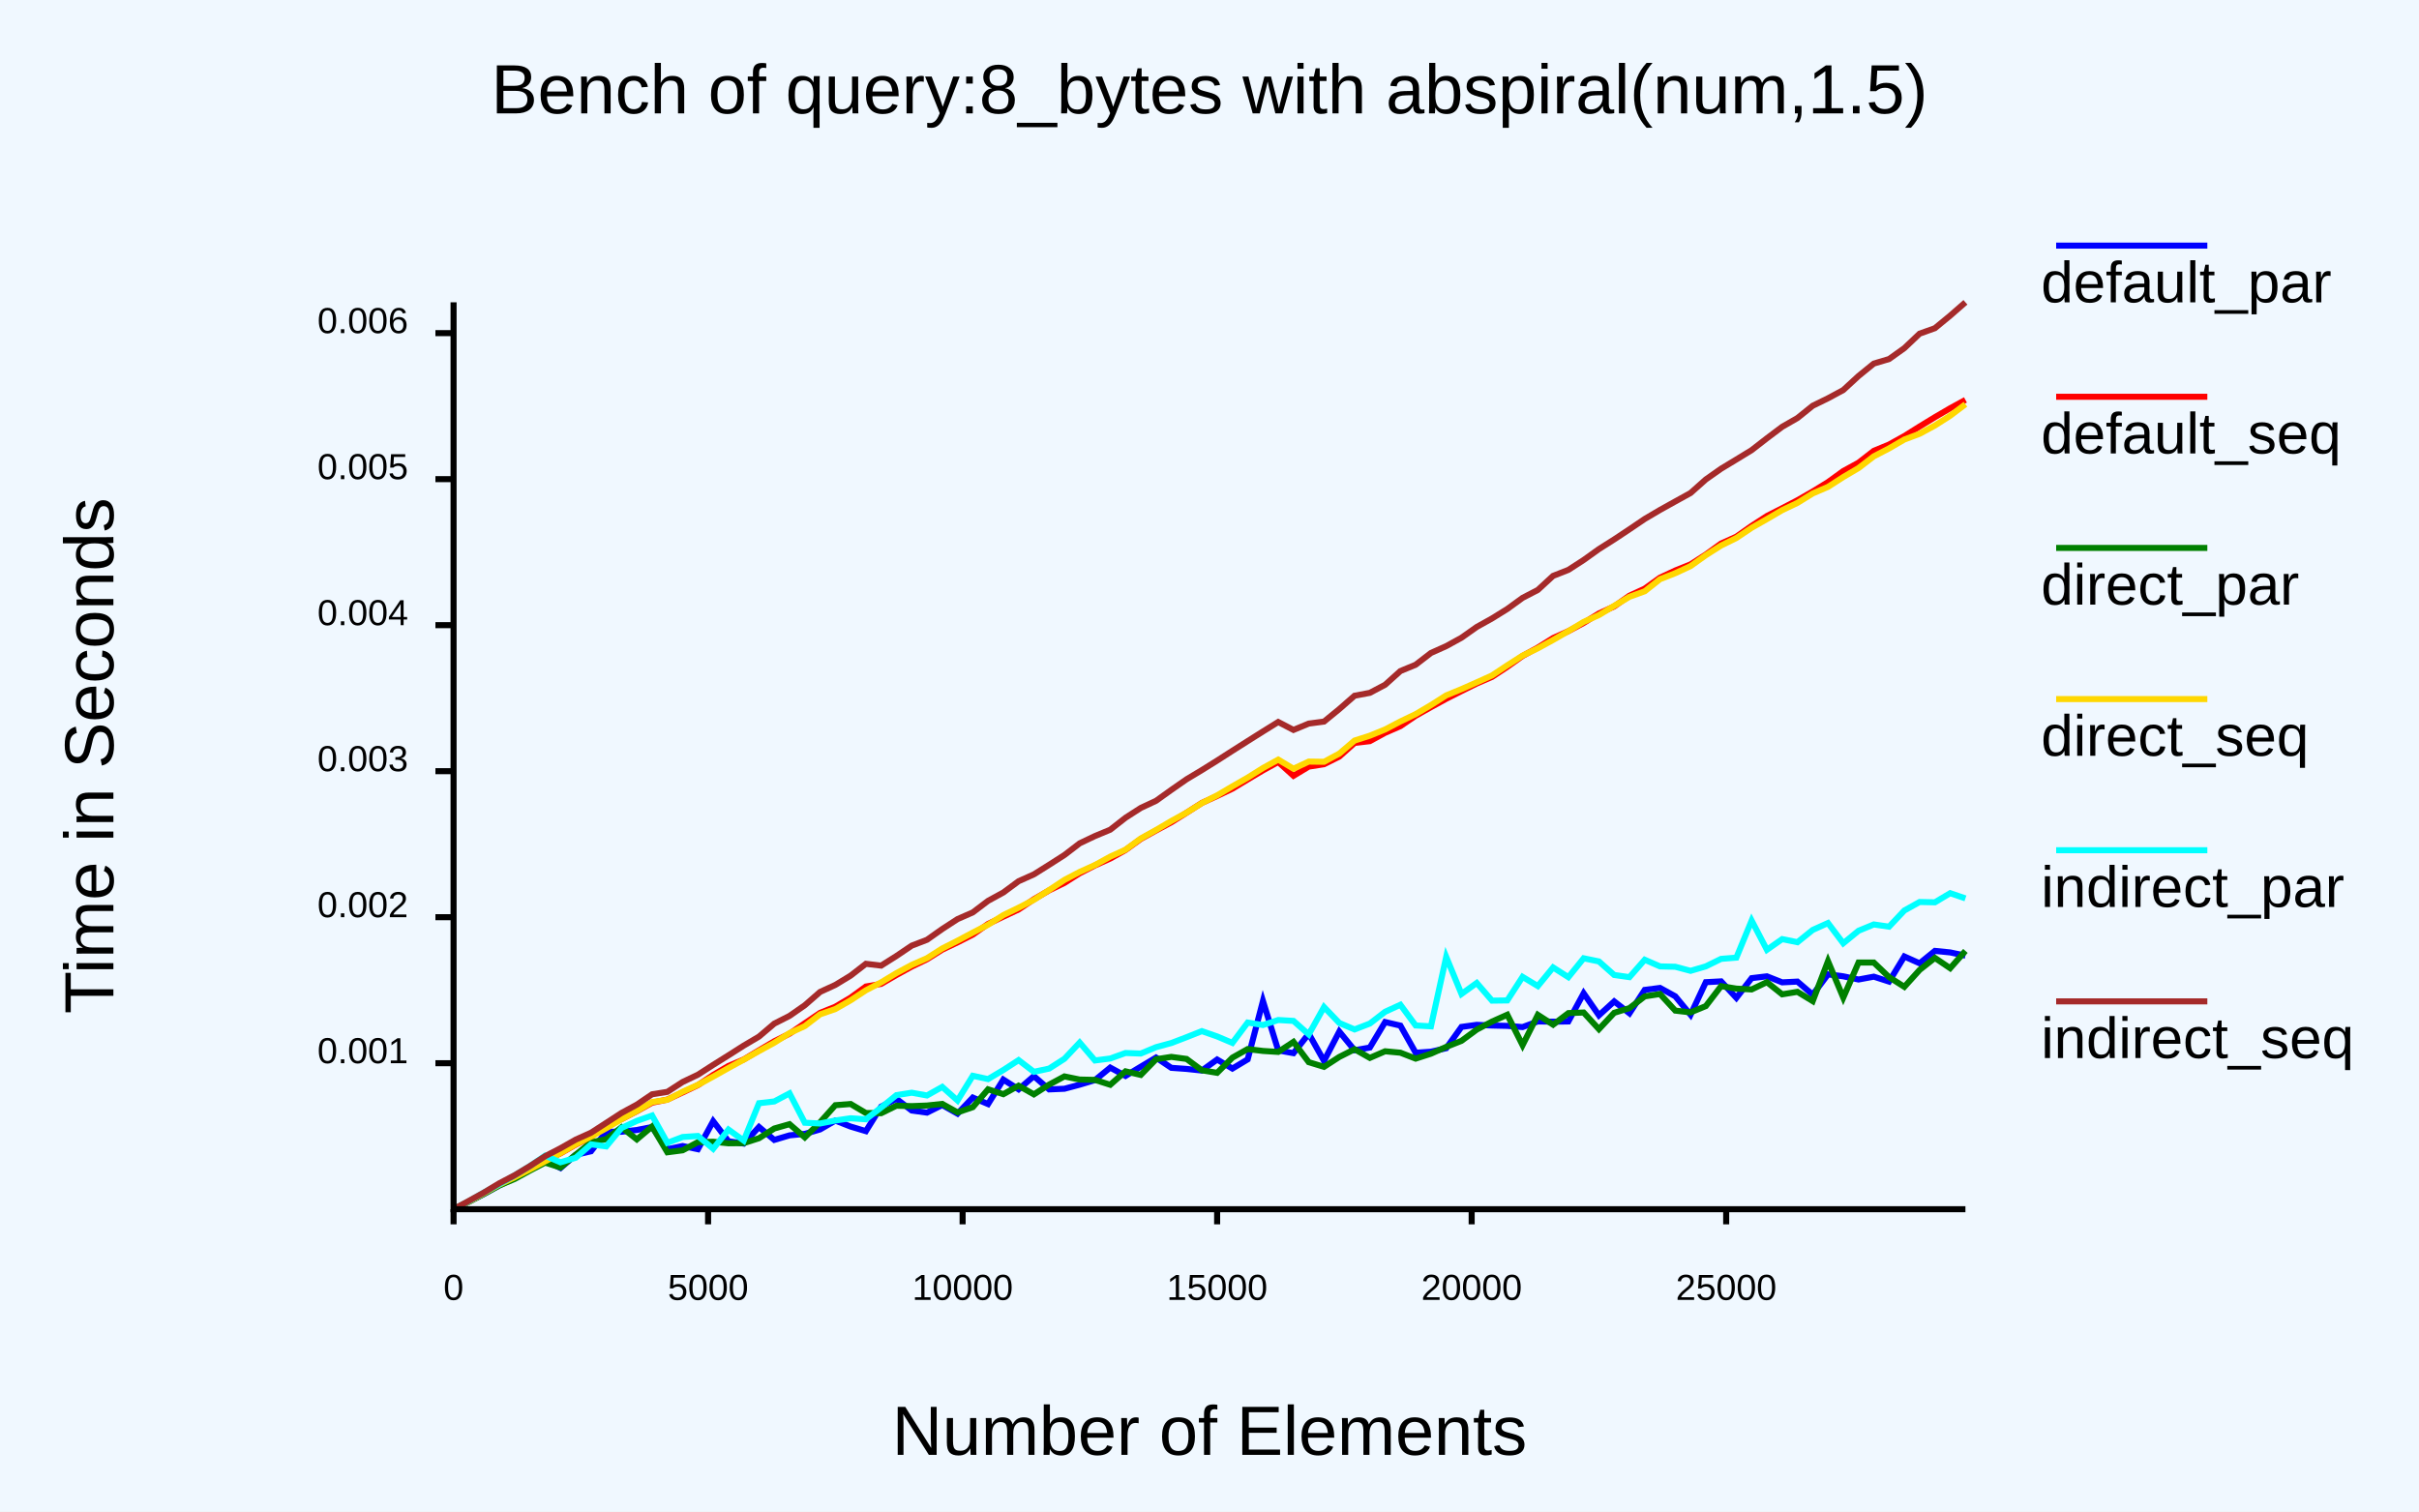
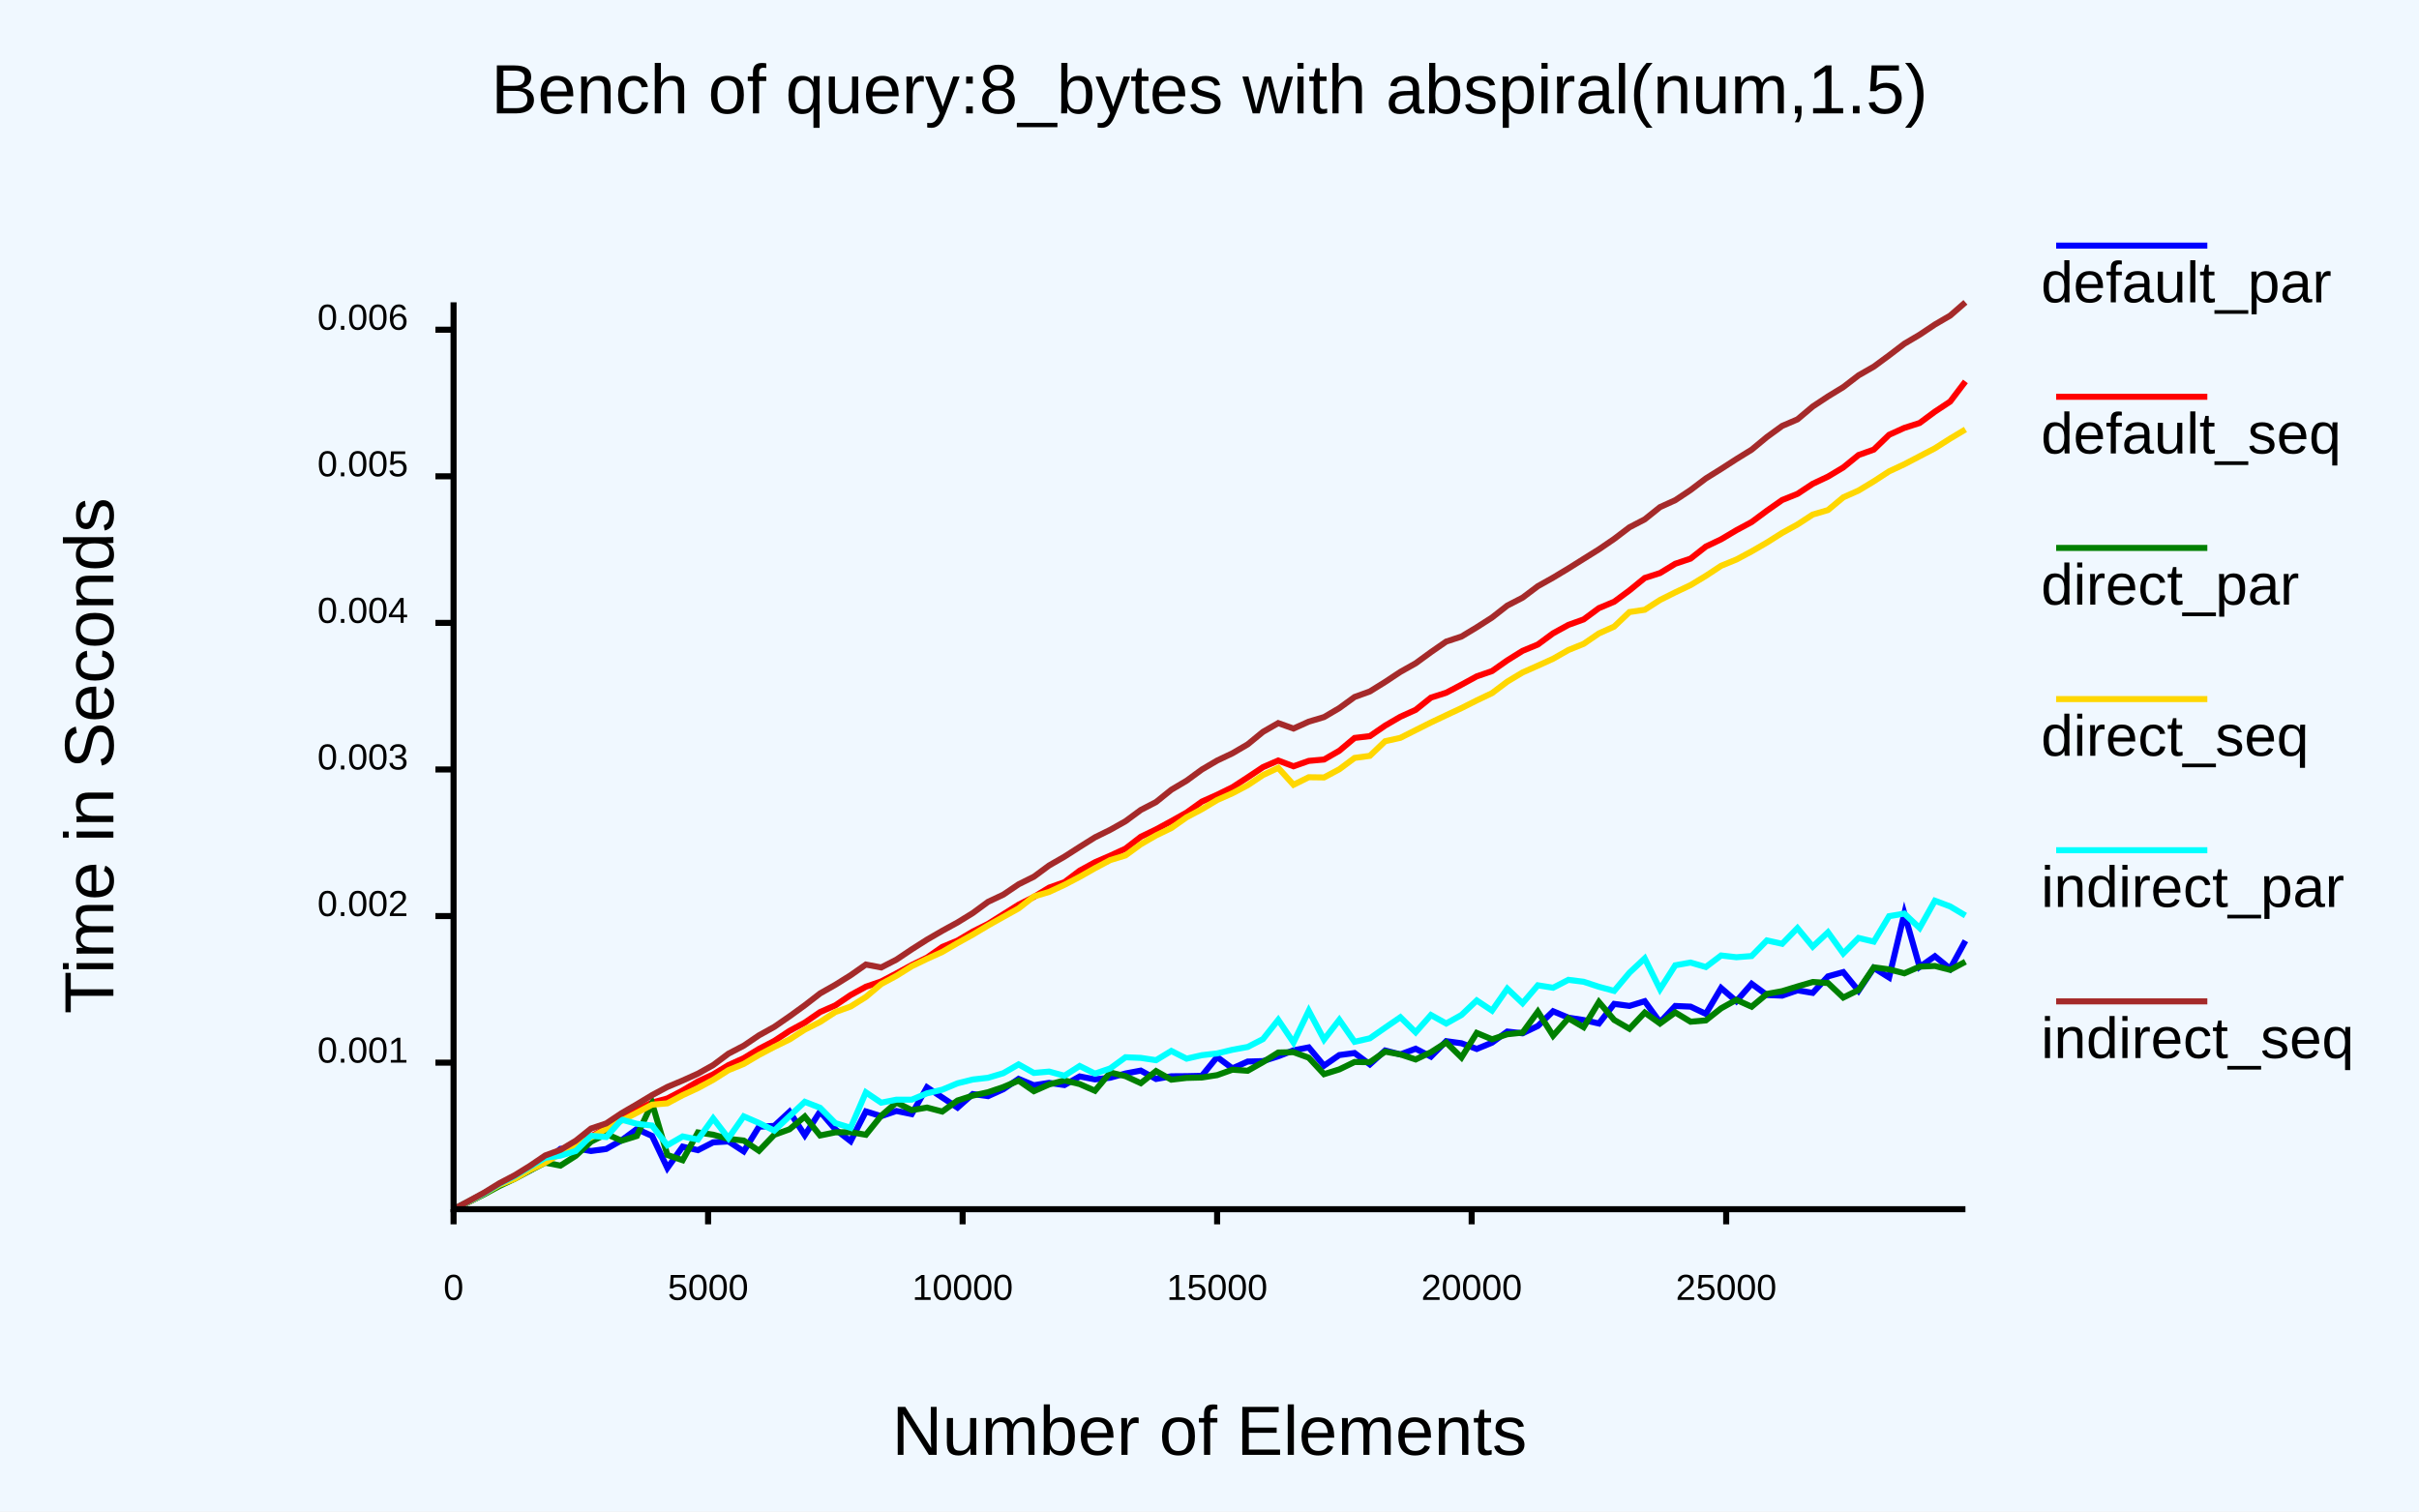
<svg xmlns="http://www.w3.org/2000/svg" class="poloto" width="800" height="500" viewBox="0 0 800 500">
  <style>.poloto {
                    font-family: "Arial";
                    stroke-width:2;
                    }
                    .poloto_text{fill: var(--poloto_fg_color,black);  }
                    .poloto_axis_lines{stroke: var(--poloto_fg_color,black);stoke-width:3;fill:none}
                    .poloto_background{fill: var(--poloto_bg_color,aliceblue); }
                    .poloto0stroke{stroke:  var(--poloto_color0,blue); }
                    .poloto1stroke{stroke:  var(--poloto_color1,red); }
                    .poloto2stroke{stroke:  var(--poloto_color2,green); }
                    .poloto3stroke{stroke:  var(--poloto_color3,gold); }
                    .poloto4stroke{stroke:  var(--poloto_color4,aqua); }
                    .poloto5stroke{stroke:  var(--poloto_color5,brown); }
                    .poloto6stroke{stroke:  var(--poloto_color6,lime); }
                    .poloto7stroke{stroke:  var(--poloto_color7,chocolate); }
                    .poloto0fill{fill:var(--poloto_color0,blue);}
                    .poloto1fill{fill:var(--poloto_color1,red);}
                    .poloto2fill{fill:var(--poloto_color2,green);}
                    .poloto3fill{fill:var(--poloto_color3,gold);}
                    .poloto4fill{fill:var(--poloto_color4,aqua);}
                    .poloto5fill{fill:var(--poloto_color5,brown);}
                    .poloto6fill{fill:var(--poloto_color6,lime);}
                    .poloto7fill{fill:var(--poloto_color7,chocolate);}</style>
  <rect class="poloto_background" fill="white" x="0" y="0" width="800" height="500" />
  <line class="poloto_axis_lines" stroke="black" x1="150" x2="150" y1="400" y2="405" />
  <text class="poloto_text" alignment-baseline="start" text-anchor="middle" x="150" y="430">0</text>
  <line class="poloto_axis_lines" stroke="black" x1="234.175" x2="234.175" y1="400" y2="405" />
  <text class="poloto_text" alignment-baseline="start" text-anchor="middle" x="234.175" y="430">5000</text>
  <line class="poloto_axis_lines" stroke="black" x1="318.35" x2="318.35" y1="400" y2="405" />
  <text class="poloto_text" alignment-baseline="start" text-anchor="middle" x="318.35" y="430">10000</text>
  <line class="poloto_axis_lines" stroke="black" x1="402.525" x2="402.525" y1="400" y2="405" />
  <text class="poloto_text" alignment-baseline="start" text-anchor="middle" x="402.525" y="430">15000</text>
  <line class="poloto_axis_lines" stroke="black" x1="486.7" x2="486.7" y1="400" y2="405" />
  <text class="poloto_text" alignment-baseline="start" text-anchor="middle" x="486.7" y="430">20000</text>
  <line class="poloto_axis_lines" stroke="black" x1="570.875" x2="570.875" y1="400" y2="405" />
  <text class="poloto_text" alignment-baseline="start" text-anchor="middle" x="570.875" y="430">25000</text>
-   <line class="poloto_axis_lines" stroke="black" x1="150" x2="144" y1="351.704" y2="351.704" />
-   <text class="poloto_text" alignment-baseline="middle" text-anchor="end" x="135" y="351.704">0.001</text>
-   <line class="poloto_axis_lines" stroke="black" x1="150" x2="144" y1="303.403" y2="303.403" />
-   <text class="poloto_text" alignment-baseline="middle" text-anchor="end" x="135" y="303.403">0.002</text>
-   <line class="poloto_axis_lines" stroke="black" x1="150" x2="144" y1="255.101" y2="255.101" />
-   <text class="poloto_text" alignment-baseline="middle" text-anchor="end" x="135" y="255.101">0.003</text>
-   <line class="poloto_axis_lines" stroke="black" x1="150" x2="144" y1="206.8" y2="206.8" />
-   <text class="poloto_text" alignment-baseline="middle" text-anchor="end" x="135" y="206.8">0.004</text>
-   <line class="poloto_axis_lines" stroke="black" x1="150" x2="144" y1="158.499" y2="158.499" />
-   <text class="poloto_text" alignment-baseline="middle" text-anchor="end" x="135" y="158.499">0.005</text>
-   <line class="poloto_axis_lines" stroke="black" x1="150" x2="144" y1="110.197" y2="110.197" />
-   <text class="poloto_text" alignment-baseline="middle" text-anchor="end" x="135" y="110.197">0.006</text>
+   <line class="poloto_axis_lines" stroke="black" x1="150" x2="144" y1="351.516" y2="351.516" />
+   <text class="poloto_text" alignment-baseline="middle" text-anchor="end" x="135" y="351.516">0.001</text>
+   <line class="poloto_axis_lines" stroke="black" x1="150" x2="144" y1="303.027" y2="303.027" />
+   <text class="poloto_text" alignment-baseline="middle" text-anchor="end" x="135" y="303.027">0.002</text>
+   <line class="poloto_axis_lines" stroke="black" x1="150" x2="144" y1="254.537" y2="254.537" />
+   <text class="poloto_text" alignment-baseline="middle" text-anchor="end" x="135" y="254.537">0.003</text>
+   <line class="poloto_axis_lines" stroke="black" x1="150" x2="144" y1="206.048" y2="206.048" />
+   <text class="poloto_text" alignment-baseline="middle" text-anchor="end" x="135" y="206.048">0.004</text>
+   <line class="poloto_axis_lines" stroke="black" x1="150" x2="144" y1="157.558" y2="157.558" />
+   <text class="poloto_text" alignment-baseline="middle" text-anchor="end" x="135" y="157.558">0.005</text>
+   <line class="poloto_axis_lines" stroke="black" x1="150" x2="144" y1="109.069" y2="109.069" />
+   <text class="poloto_text" alignment-baseline="middle" text-anchor="end" x="135" y="109.069">0.006</text>
  <text class="poloto_text" alignment-baseline="middle" text-anchor="start" font-size="large" x="675" y="100">default_par</text>
  <line class="poloto0stroke" stroke="black" x1="680" x2="730" y1="81.25" y2="81.25" />
-   <polyline class="poloto0stroke" fill="none" stroke="black" points="650,316.12 644.949,315.053 639.899,314.549 634.848,318.657 629.798,316.396 624.747,324.702 619.697,323.074 614.646,324.016 609.596,322.96 604.545,322.315 599.495,329.036 594.444,324.706 589.394,324.956 584.343,322.96 579.293,323.563 574.242,330.085 569.192,324.632 564.141,324.899 559.091,335.672 554.04,329.57 548.99,326.799 543.939,327.451 538.889,335.196 533.838,331.26 528.788,335.867 523.737,328.572 518.687,337.887 513.636,337.967 508.586,337.884 503.535,339.747 498.485,339.353 493.434,339.241 488.384,339.005 483.333,339.697 478.283,346.748 473.232,347.893 468.182,348.244 463.131,339.262 458.081,338.09 453.03,346.518 447.98,347.416 442.929,341.234 437.879,350.95 432.828,341.958 427.778,348.38 422.727,347.469 417.677,331.124 412.626,350.44 407.576,353.471 402.525,350.49 397.475,354.127 392.424,353.594 387.374,353.234 382.323,349.84 377.273,352.855 372.222,355.905 367.172,353.158 362.121,357.29 357.071,358.802 352.02,360.153 346.97,360.368 341.919,355.977 336.869,360.345 331.818,357.119 326.768,365.212 321.717,363.077 316.667,368.382 311.616,365.538 306.566,368.045 301.515,367.35 296.465,363.493 291.414,366.062 286.364,374.178 281.313,372.663 276.263,370.69 271.212,373.611 266.162,375.079 261.111,375.568 256.061,377.073 251.01,372.798 245.96,378.276 240.909,377.516 235.859,370.885 230.808,380.15 225.758,379.098 220.707,380.15 215.657,372.784 210.606,373.801 205.556,374.379 200.505,374.358 195.455,380.836 190.404,382.004 185.354,386.37 180.303,383.853 175.253,386.736 170.202,389.634 165.152,392.118 160.101,394.931 155.051,397.472 150,400 " />
+   <polyline class="poloto0stroke" fill="none" stroke="black" points="650,311.209 644.949,320.444 639.899,316.315 634.848,319.879 629.798,302.16 624.747,323.349 619.697,320.18 614.646,327.741 609.596,321.568 604.545,322.978 599.495,328.435 594.444,327.605 589.394,329.346 584.343,329.15 579.293,325.429 574.242,331.202 569.192,326.83 564.141,335.378 559.091,332.988 554.04,332.77 548.99,338.159 543.939,331.194 538.889,332.752 533.838,332.086 528.788,338.569 523.737,337.422 518.687,336.638 513.636,334.518 508.586,339.393 503.535,341.812 498.485,341.231 493.434,344.908 488.384,346.984 483.333,345.104 478.283,344.418 473.232,349.528 468.182,346.907 463.131,348.794 458.081,347.504 453.03,352.091 447.98,348.339 442.929,349.009 437.879,352.517 432.828,346.467 427.778,347.445 422.727,349.42 417.677,351.011 412.626,351.152 407.576,353.411 402.525,349.657 397.475,355.877 392.424,355.99 387.374,356.028 382.323,356.91 377.273,354.153 372.222,355.103 367.172,356.495 362.121,357.048 357.071,356.073 352.02,358.928 346.97,358.208 341.919,358.988 336.869,356.893 331.818,360.31 326.768,362.594 321.717,361.915 316.667,366.396 311.616,363.037 306.566,359.68 301.515,368.53 296.465,367.501 291.414,369.219 286.364,367.665 281.313,377.496 276.263,373.59 271.212,367.695 266.162,375.531 261.111,367.762 256.061,372.44 251.01,372.711 245.96,380.868 240.909,377.573 235.859,377.879 230.808,380.462 225.758,379.313 220.707,386.374 215.657,375.761 210.606,373.476 205.556,377.212 200.505,380.068 195.455,380.744 190.404,379.856 185.354,380.039 180.303,384.277 175.253,387.162 170.202,389.835 165.152,391.898 160.101,394.946 155.051,397.579 150,399.999 " />
  <text class="poloto_text" alignment-baseline="middle" text-anchor="start" font-size="large" x="675" y="150">default_seq</text>
  <line class="poloto1stroke" stroke="black" x1="680" x2="730" y1="131.25" y2="131.25" />
-   <polyline class="poloto1stroke" fill="none" stroke="black" points="650,132.286 644.949,135.05 639.899,137.999 634.848,141.081 629.798,144.24 624.747,147.044 619.697,149.134 614.646,153.052 609.596,155.823 604.545,159.479 599.495,162.584 594.444,165.48 589.394,168.117 584.343,170.69 579.293,173.965 574.242,177.522 569.192,179.796 564.141,183.442 559.091,186.695 554.04,188.718 548.99,191.083 543.939,194.714 538.889,197.048 533.838,200.594 528.788,202.931 523.737,206.068 518.687,208.778 513.636,211.052 508.586,214.214 503.535,216.991 498.485,220.576 493.434,223.916 488.384,226.1 483.333,228.602 478.283,231.155 473.232,233.926 468.182,236.767 463.131,240.202 458.081,242.408 453.03,245.165 447.98,245.765 442.929,250.277 437.879,252.796 432.828,253.591 427.778,256.631 422.727,252.056 417.677,254.838 412.626,257.845 407.576,260.892 402.525,263.303 397.475,265.605 392.424,268.839 387.374,272.005 382.323,274.726 377.273,277.519 372.222,281.182 367.172,283.998 362.121,286.277 357.071,288.861 352.02,292.065 346.97,294.522 341.919,297.465 336.869,300.85 331.818,303.216 326.768,305.636 321.717,309.165 316.667,311.735 311.616,314.138 306.566,317.314 301.515,319.75 296.465,322.521 291.414,325.465 286.364,326.333 281.313,330.023 276.263,333.006 271.212,335.057 266.162,338.49 261.111,341.935 256.061,344.454 251.01,347.445 245.96,350.47 240.909,352.611 235.859,355.585 230.808,358.955 225.758,361.375 220.707,363.727 215.657,364.765 210.606,367.595 205.556,370.213 200.505,371.688 195.455,376.138 190.404,378.626 185.354,381.521 180.303,383.935 175.253,386.741 170.202,389.584 165.152,391.916 160.101,394.696 155.051,397.478 150,399.999 " />
+   <polyline class="poloto1stroke" fill="none" stroke="black" points="650,126.173 644.949,132.837 639.899,136.179 634.848,139.924 629.798,141.539 624.747,143.832 619.697,148.719 614.646,150.521 609.596,154.63 604.545,157.655 599.495,160.042 594.444,163.376 589.394,165.403 584.343,168.938 579.293,172.689 574.242,175.402 569.192,178.402 564.141,180.805 559.091,184.789 554.04,186.49 548.99,189.565 543.939,191.188 538.889,195.305 533.838,199.04 528.788,201.162 523.737,204.895 518.687,206.715 513.636,209.484 508.586,213.203 503.535,215.295 498.485,218.444 493.434,221.988 488.384,223.738 483.333,226.493 478.283,229.15 473.232,230.768 468.182,234.817 463.131,237.092 458.081,240.031 453.03,243.508 447.98,244.109 442.929,248.348 437.879,251.245 432.828,251.699 427.778,253.483 422.727,251.579 417.677,253.771 412.626,257.148 407.576,260.426 402.525,262.904 397.475,265.168 392.424,268.793 387.374,271.623 382.323,274.36 377.273,276.803 372.222,280.717 367.172,283.046 362.121,285.237 357.071,288.009 352.02,291.821 346.97,293.623 341.919,296.693 336.869,299.261 331.818,302.436 326.768,305.614 321.717,308.151 316.667,311.141 311.616,313.244 306.566,316.769 301.515,319.238 296.465,322.001 291.414,324.654 286.364,326.402 281.313,329.153 276.263,332.562 271.212,334.785 266.162,338.264 261.111,341.004 256.061,344.331 251.01,346.966 245.96,350.04 240.909,352.333 235.859,355.399 230.808,357.748 225.758,360.721 220.707,363.36 215.657,364.742 210.606,367.187 205.556,369.967 200.505,373.197 195.455,375.897 190.404,378.548 185.354,381.261 180.303,383.727 175.253,386.194 170.202,389.397 165.152,391.943 160.101,394.702 155.051,397.39 150,400 " />
  <text class="poloto_text" alignment-baseline="middle" text-anchor="start" font-size="large" x="675" y="200">direct_par</text>
  <line class="poloto2stroke" stroke="black" x1="680" x2="730" y1="181.25" y2="181.25" />
-   <polyline class="poloto2stroke" fill="none" stroke="black" points="650,314.559 644.949,320.278 639.899,316.871 634.848,320.841 629.798,326.436 624.747,323.232 619.697,318.408 614.646,318.406 609.596,330.002 604.545,317.945 599.495,331.161 594.444,328.093 589.394,328.919 584.343,324.89 579.293,327.301 574.242,327.031 569.192,326.209 564.141,332.808 559.091,334.893 554.04,334.303 548.99,328.816 543.939,329.594 538.889,333.476 533.838,335.034 528.788,340.441 523.737,334.936 518.687,335.124 513.636,338.962 508.586,335.703 503.535,345.732 498.485,335.669 493.434,337.925 488.384,340.586 483.333,344.307 478.283,346.308 473.232,348.554 468.182,350.187 463.131,348.226 458.081,347.756 453.03,349.943 447.98,347.089 442.929,349.629 437.879,352.902 432.828,351.368 427.778,344.644 422.727,347.964 417.677,347.648 412.626,347.026 407.576,349.863 402.525,354.882 397.475,354.043 392.424,350.293 387.374,349.607 382.323,350.394 377.273,355.58 372.222,354.393 367.172,358.832 362.121,357.219 357.071,357.11 352.02,356.071 346.97,358.78 341.919,362.01 336.869,359.148 331.818,361.949 326.768,360.34 321.717,366.248 316.667,367.967 311.616,365.169 306.566,365.702 301.515,365.897 296.465,365.763 291.414,368.235 286.364,368.174 281.313,365.192 276.263,365.593 271.212,371.231 266.162,376.232 261.111,371.869 256.061,373.306 251.01,376.52 245.96,378.135 240.909,378.193 235.859,377.677 230.808,377.819 225.758,380.512 220.707,381.17 215.657,372.661 210.606,376.901 205.556,372.892 200.505,376.8 195.455,377.926 190.404,381.95 185.354,386.191 180.303,384.588 175.253,387.221 170.202,389.995 165.152,392.121 160.101,394.886 155.051,397.559 150,399.996 " />
+   <polyline class="poloto2stroke" fill="none" stroke="black" points="650,318.13 644.949,320.826 639.899,319.535 634.848,319.752 629.798,321.962 624.747,320.663 619.697,320.009 614.646,327.486 609.596,329.977 604.545,325.193 599.495,324.836 594.444,326.316 589.394,327.867 584.343,328.792 579.293,333.011 574.242,330.743 569.192,333.546 564.141,337.54 559.091,337.974 554.04,334.912 548.99,338.569 543.939,334.961 538.889,340.314 533.838,337.391 528.788,331.464 523.737,339.787 518.687,336.842 513.636,342.602 508.586,334.649 503.535,341.586 498.485,342.121 493.434,343.794 488.384,341.687 483.333,349.805 478.283,344.84 473.232,348.066 468.182,350.459 463.131,348.793 458.081,347.875 453.03,351.364 447.98,351.302 442.929,353.751 437.879,355.323 432.828,349.882 427.778,348.046 422.727,348.169 417.677,351.349 412.626,354.201 407.576,353.847 402.525,355.643 397.475,356.428 392.424,356.555 387.374,357.147 382.323,354.306 377.273,358.303 372.222,355.983 367.172,354.774 362.121,360.813 357.071,358.601 352.02,357.404 346.97,358.722 341.919,360.95 336.869,357.467 331.818,359.587 326.768,361.301 321.717,362.419 316.667,364.042 311.616,367.692 306.566,366.378 301.515,367.232 296.465,364.71 291.414,369.094 286.364,375.373 281.313,374.513 276.263,374.57 271.212,375.607 266.162,369.35 261.111,373.563 256.061,375.387 251.01,380.67 245.96,377.285 240.909,376.734 235.859,375.349 230.808,374.607 225.758,383.785 220.707,382.056 215.657,364.947 210.606,375.776 205.556,377.345 200.505,375.099 195.455,377.659 190.404,382.345 185.354,385.572 180.303,384.6 175.253,387.211 170.202,389.948 165.152,392.334 160.101,395.073 155.051,397.568 150,399.998 " />
  <text class="poloto_text" alignment-baseline="middle" text-anchor="start" font-size="large" x="675" y="250">direct_seq</text>
  <line class="poloto3stroke" stroke="black" x1="680" x2="730" y1="231.25" y2="231.25" />
-   <polyline class="poloto3stroke" fill="none" stroke="black" points="650,133.719 644.949,137.533 639.899,140.76 634.848,143.49 629.798,145.39 624.747,148.326 619.697,150.953 614.646,154.829 609.596,157.807 604.545,161.057 599.495,163.227 594.444,166.354 589.394,168.757 584.343,171.714 579.293,174.586 574.242,177.969 569.192,180.456 564.141,183.654 559.091,187.267 554.04,189.608 548.99,191.591 543.939,195.59 538.889,197.417 533.838,200.403 528.788,203.453 523.737,205.717 518.687,208.775 513.636,211.688 508.586,214.458 503.535,216.867 498.485,220.075 493.434,223.431 488.384,225.718 483.333,227.955 478.283,230.03 473.232,233.244 468.182,236.226 463.131,238.649 458.081,241.299 453.03,243.357 447.98,244.972 442.929,249.278 437.879,251.999 432.828,251.927 427.778,254.287 422.727,251.281 417.677,254.061 412.626,257.226 407.576,260.117 402.525,263.1 397.475,265.655 392.424,268.818 387.374,271.57 382.323,274.559 377.273,277.369 372.222,281.073 367.172,283.362 362.121,286.148 357.071,288.421 352.02,291.071 346.97,294.416 341.919,297.668 336.869,300.259 331.818,302.71 326.768,305.898 321.717,308.491 316.667,311.181 311.616,313.744 306.566,316.955 301.515,319.186 296.465,321.899 291.414,324.945 286.364,327.577 281.313,330.894 276.263,333.785 271.212,335.529 266.162,339.421 261.111,341.747 256.061,344.929 251.01,347.676 245.96,350.533 240.909,353.295 235.859,356.135 230.808,358.867 225.758,361.144 220.707,363.8 215.657,364.541 210.606,367.524 205.556,370.241 200.505,373.195 195.455,375.988 190.404,378.511 185.354,381.449 180.303,384.137 175.253,386.835 170.202,389.44 165.152,391.852 160.101,394.667 155.051,397.446 150,399.997 " />
+   <polyline class="poloto3stroke" fill="none" stroke="black" points="650,142.06 644.949,145.081 639.899,148.295 634.848,150.923 629.798,153.572 624.747,155.927 619.697,159.219 614.646,162.269 609.596,164.519 604.545,168.724 599.495,170.213 594.444,173.5 589.394,176.283 584.343,179.467 579.293,182.392 574.242,185.093 569.192,187.169 564.141,190.499 559.091,193.553 554.04,195.943 548.99,198.469 543.939,201.707 538.889,202.463 533.838,207.268 528.788,209.526 523.737,212.982 518.687,215.03 513.636,217.912 508.586,220.201 503.535,222.446 498.485,225.477 493.434,229.283 488.384,231.69 483.333,234.233 478.283,236.591 473.232,238.988 468.182,241.52 463.131,244.069 458.081,245.195 453.03,250.026 447.98,250.716 442.929,254.476 437.879,257.173 432.828,257.106 427.778,259.594 422.727,254.001 417.677,256.389 412.626,259.751 407.576,262.408 402.525,264.65 397.475,267.679 392.424,270.35 387.374,273.915 382.323,276.351 377.273,279.279 372.222,282.974 367.172,284.517 362.121,287.194 357.071,290.06 352.02,292.7 346.97,295.046 341.919,296.545 336.869,300.491 331.818,303.302 326.768,306.136 321.717,309.161 316.667,311.956 311.616,314.907 306.566,317.192 301.515,319.639 296.465,322.794 291.414,325.521 286.364,329.786 281.313,332.953 276.263,334.774 271.212,338.051 266.162,340.59 261.111,343.839 256.061,346.306 251.01,348.956 245.96,351.944 240.909,354.008 235.859,357.206 230.808,359.946 225.758,362.283 220.707,364.978 215.657,365.419 210.606,368.096 205.556,370.74 200.505,373.391 195.455,376.263 190.404,378.88 185.354,381.657 180.303,384.569 175.253,387.01 170.202,389.939 165.152,391.945 160.101,394.816 155.051,397.541 150,400 " />
  <text class="poloto_text" alignment-baseline="middle" text-anchor="start" font-size="large" x="675" y="300">indirect_par</text>
  <line class="poloto4stroke" stroke="black" x1="680" x2="730" y1="281.25" y2="281.25" />
-   <polyline class="poloto4stroke" fill="none" stroke="black" points="650,297.185 644.949,295.461 639.899,298.48 634.848,298.373 629.798,301.183 624.747,306.539 619.697,305.805 614.646,307.888 609.596,312.029 604.545,305.336 599.495,307.614 594.444,311.679 589.394,310.65 584.343,314.193 579.293,304.521 574.242,316.779 569.192,317.186 564.141,319.668 559.091,321.145 554.04,319.795 548.99,319.678 543.939,317.477 538.889,323.235 533.838,322.517 528.788,318.038 523.737,316.996 518.687,323.241 513.636,320.025 508.586,326.181 503.535,323.136 498.485,330.937 493.434,331.003 488.384,325.157 483.333,328.799 478.283,316.535 473.232,339.503 468.182,339.219 463.131,332.372 458.081,334.689 453.03,338.588 447.98,340.532 442.929,338.394 437.879,333.126 432.828,342.184 427.778,337.707 422.727,337.412 417.677,339.074 412.626,338.257 407.576,344.985 402.525,342.847 397.475,341.088 392.424,343.098 387.374,345.029 382.323,346.398 377.273,348.506 372.222,348.326 367.172,350.147 362.121,350.796 357.071,344.871 352.02,350.242 346.97,353.479 341.919,354.553 336.869,350.684 331.818,353.958 326.768,356.957 321.717,355.871 316.667,364.04 311.616,359.544 306.566,362.378 301.515,361.461 296.465,362.258 291.414,366.354 286.364,370.248 281.313,369.915 276.263,370.657 271.212,371.643 266.162,371.395 261.111,361.683 256.061,364.352 251.01,364.938 245.96,377.292 240.909,373.656 235.859,380.015 230.808,375.771 225.758,376.116 220.707,378.041 215.657,369.007 210.606,370.792 205.556,373.121 200.505,379.223 195.455,378.537 190.404,382.973 185.354,384.482 180.303,382.296 175.253,385.722 170.202,388.807 165.152,391.698 160.101,394.443 155.051,397.367 150,400 " />
+   <polyline class="poloto4stroke" fill="none" stroke="black" points="650,302.852 644.949,299.843 639.899,297.957 634.848,306.972 629.798,302.215 624.747,303.072 619.697,311.481 614.646,310.274 609.596,315.397 604.545,308.399 599.495,313.136 594.444,307.015 589.394,312.204 584.343,311.087 579.293,316.25 574.242,316.643 569.192,316.067 564.141,319.883 559.091,318.408 554.04,319.308 548.99,327.228 543.939,317.032 538.889,321.76 533.838,327.78 528.788,326.417 523.737,324.759 518.687,324.127 513.636,326.736 508.586,325.932 503.535,331.86 498.485,327.052 493.434,334.304 488.384,330.945 483.333,335.746 478.283,338.569 473.232,335.758 468.182,341.479 463.131,336.493 458.081,339.953 453.03,343.47 447.98,344.622 442.929,337.351 437.879,343.876 432.828,334.366 427.778,344.846 422.727,337.359 417.677,343.733 412.626,346.325 407.576,347.254 402.525,348.462 397.475,349.052 392.424,350.199 387.374,347.645 382.323,350.707 377.273,349.94 372.222,349.733 367.172,353.423 362.121,355.145 357.071,352.624 352.02,355.85 346.97,354.475 341.919,354.915 336.869,352.092 331.818,355.003 326.768,356.517 321.717,357.097 316.667,358.356 311.616,360.467 306.566,361.665 301.515,363.765 296.465,363.766 291.414,364.756 286.364,361.345 281.313,373.07 276.263,371.521 271.212,366.442 266.162,364.469 261.111,369.209 256.061,374.009 251.01,371.472 245.96,369.287 240.909,376.495 235.859,369.959 230.808,376.946 225.758,375.925 220.707,378.849 215.657,372.328 210.606,371.743 205.556,370.372 200.505,376.108 195.455,375.717 190.404,380.746 185.354,382.277 180.303,382.965 175.253,385.946 170.202,389.021 165.152,391.618 160.101,394.713 155.051,397.382 150,399.999 " />
  <text class="poloto_text" alignment-baseline="middle" text-anchor="start" font-size="large" x="675" y="350">indirect_seq</text>
  <line class="poloto5stroke" stroke="black" x1="680" x2="730" y1="331.25" y2="331.25" />
-   <polyline class="poloto5stroke" fill="none" stroke="black" points="650,100 644.949,104.415 639.899,108.568 634.848,110.37 629.798,115.161 624.747,118.766 619.697,120.267 614.646,124.379 609.596,129.025 604.545,131.75 599.495,134.221 594.444,138.283 589.394,141.181 584.343,144.981 579.293,148.902 574.242,151.991 569.192,155.044 564.141,158.593 559.091,163.088 554.04,165.875 548.99,168.685 543.939,171.661 538.889,175.083 533.838,178.432 528.788,181.627 523.737,185.245 518.687,188.512 513.636,190.496 508.586,195.15 503.535,197.773 498.485,201.443 493.434,204.577 488.384,207.39 483.333,210.961 478.283,213.735 473.232,216 468.182,219.889 463.131,221.976 458.081,226.517 453.03,229.186 447.98,230.141 442.929,234.557 437.879,238.693 432.828,239.358 427.778,241.453 422.727,238.83 417.677,241.964 412.626,245.145 407.576,248.35 402.525,251.595 397.475,254.742 392.424,257.772 387.374,261.286 382.323,264.903 377.273,267.261 372.222,270.507 367.172,274.463 362.121,276.559 357.071,278.965 352.02,282.836 346.97,286.068 341.919,289.236 336.869,291.496 331.818,295.23 326.768,297.992 321.717,301.818 316.667,304.034 311.616,307.314 306.566,310.877 301.515,312.815 296.465,316.23 291.414,319.418 286.364,318.822 281.313,322.735 276.263,325.803 271.212,328.126 266.162,332.533 261.111,336.046 256.061,338.61 251.01,342.902 245.96,345.881 240.909,349.098 235.859,352.256 230.808,355.505 225.758,357.914 220.707,361.179 215.657,361.982 210.606,365.407 205.556,368.145 200.505,371.434 195.455,374.7 190.404,376.971 185.354,379.833 180.303,382.451 175.253,385.728 170.202,388.766 165.152,391.405 160.101,394.453 155.051,397.255 150,399.999 " />
+   <polyline class="poloto5stroke" fill="none" stroke="black" points="650,100 644.949,104.403 639.899,107.347 634.848,110.725 629.798,113.709 624.747,117.56 619.697,121.282 614.646,124.169 609.596,128.053 604.545,131.136 599.495,134.477 594.444,138.728 589.394,140.893 584.343,144.566 579.293,148.748 574.242,151.865 569.192,155.124 564.141,158.271 559.091,162.101 554.04,165.458 548.99,167.753 543.939,171.801 538.889,174.426 533.838,178.262 528.788,181.716 523.737,184.868 518.687,188.039 513.636,191.078 508.586,193.909 503.535,197.71 498.485,200.319 493.434,204.272 488.384,207.506 483.333,210.563 478.283,212.229 473.232,215.723 468.182,219.417 463.131,222.249 458.081,225.591 453.03,228.729 447.98,230.56 442.929,234.239 437.879,237.205 432.828,238.719 427.778,240.997 422.727,239.197 417.677,242.099 412.626,246.235 407.576,249.189 402.525,251.584 397.475,254.556 392.424,258.252 387.374,261.248 382.323,265.31 377.273,267.933 372.222,271.656 367.172,274.498 362.121,276.986 357.071,280.149 352.02,283.383 346.97,286.283 341.919,290.009 336.869,292.522 331.818,295.936 326.768,298.323 321.717,302.032 316.667,305.141 311.616,307.907 306.566,310.835 301.515,314.046 296.465,317.437 291.414,320.027 286.364,319.064 281.313,322.602 276.263,325.756 271.212,328.625 266.162,332.538 261.111,336.196 256.061,339.685 251.01,342.483 245.96,345.91 240.909,348.549 235.859,352.325 230.808,355.151 225.758,357.429 220.707,359.555 215.657,362.25 210.606,365.3 205.556,368.238 200.505,371.616 195.455,373.318 190.404,377.352 185.354,380.366 180.303,382.229 175.253,385.66 170.202,388.773 165.152,391.417 160.101,394.529 155.051,397.295 150,399.999 " />
  <text class="poloto_text" alignment-baseline="start" text-anchor="middle" font-size="x-large" x="400" y="37.5">Bench of query:8_bytes with abspiral(num,1.5)</text>
  <text class="poloto_text" alignment-baseline="start" text-anchor="middle" font-size="x-large" x="400" y="481.25">Number of Elements</text>
  <text class="poloto_text" alignment-baseline="start" text-anchor="middle" font-size="x-large" transform="rotate(-90,37.5,250)" x="37.5" y="250">Time in Seconds</text>
  <path stroke="black" fill="none" class="poloto_axis_lines" d=" M 150 100 L 150 400 L 650 400" />
</svg>
